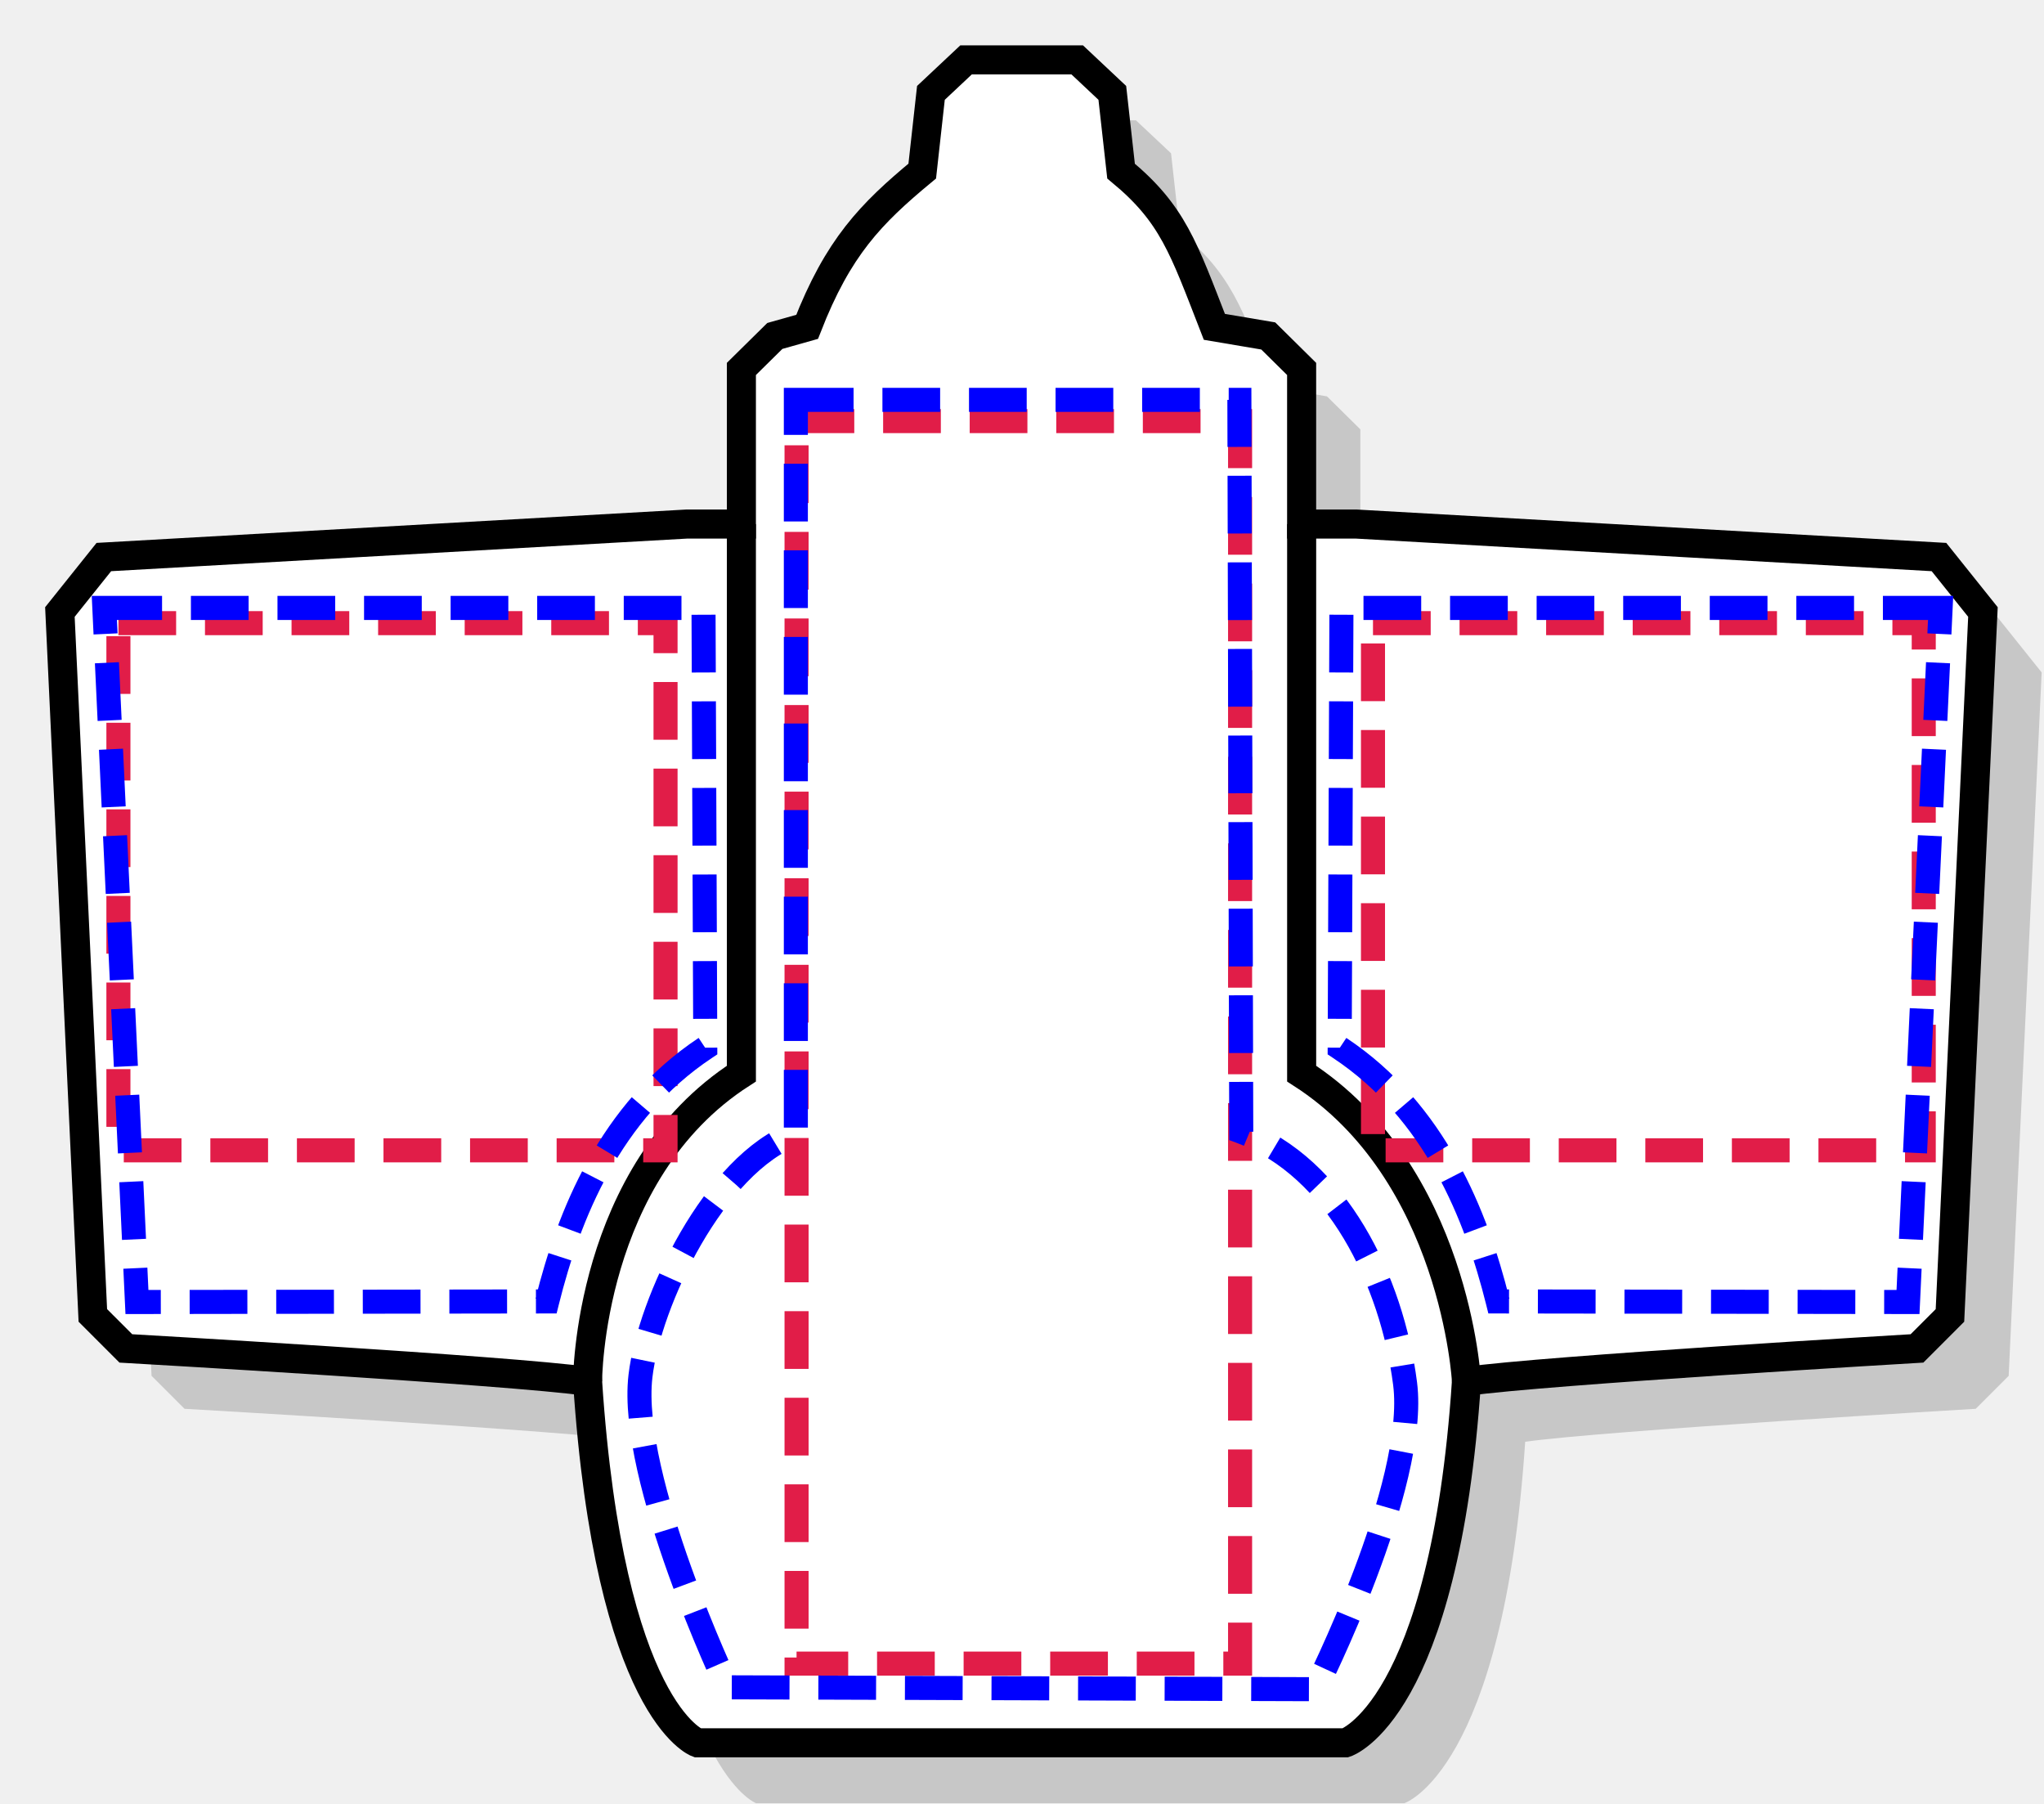
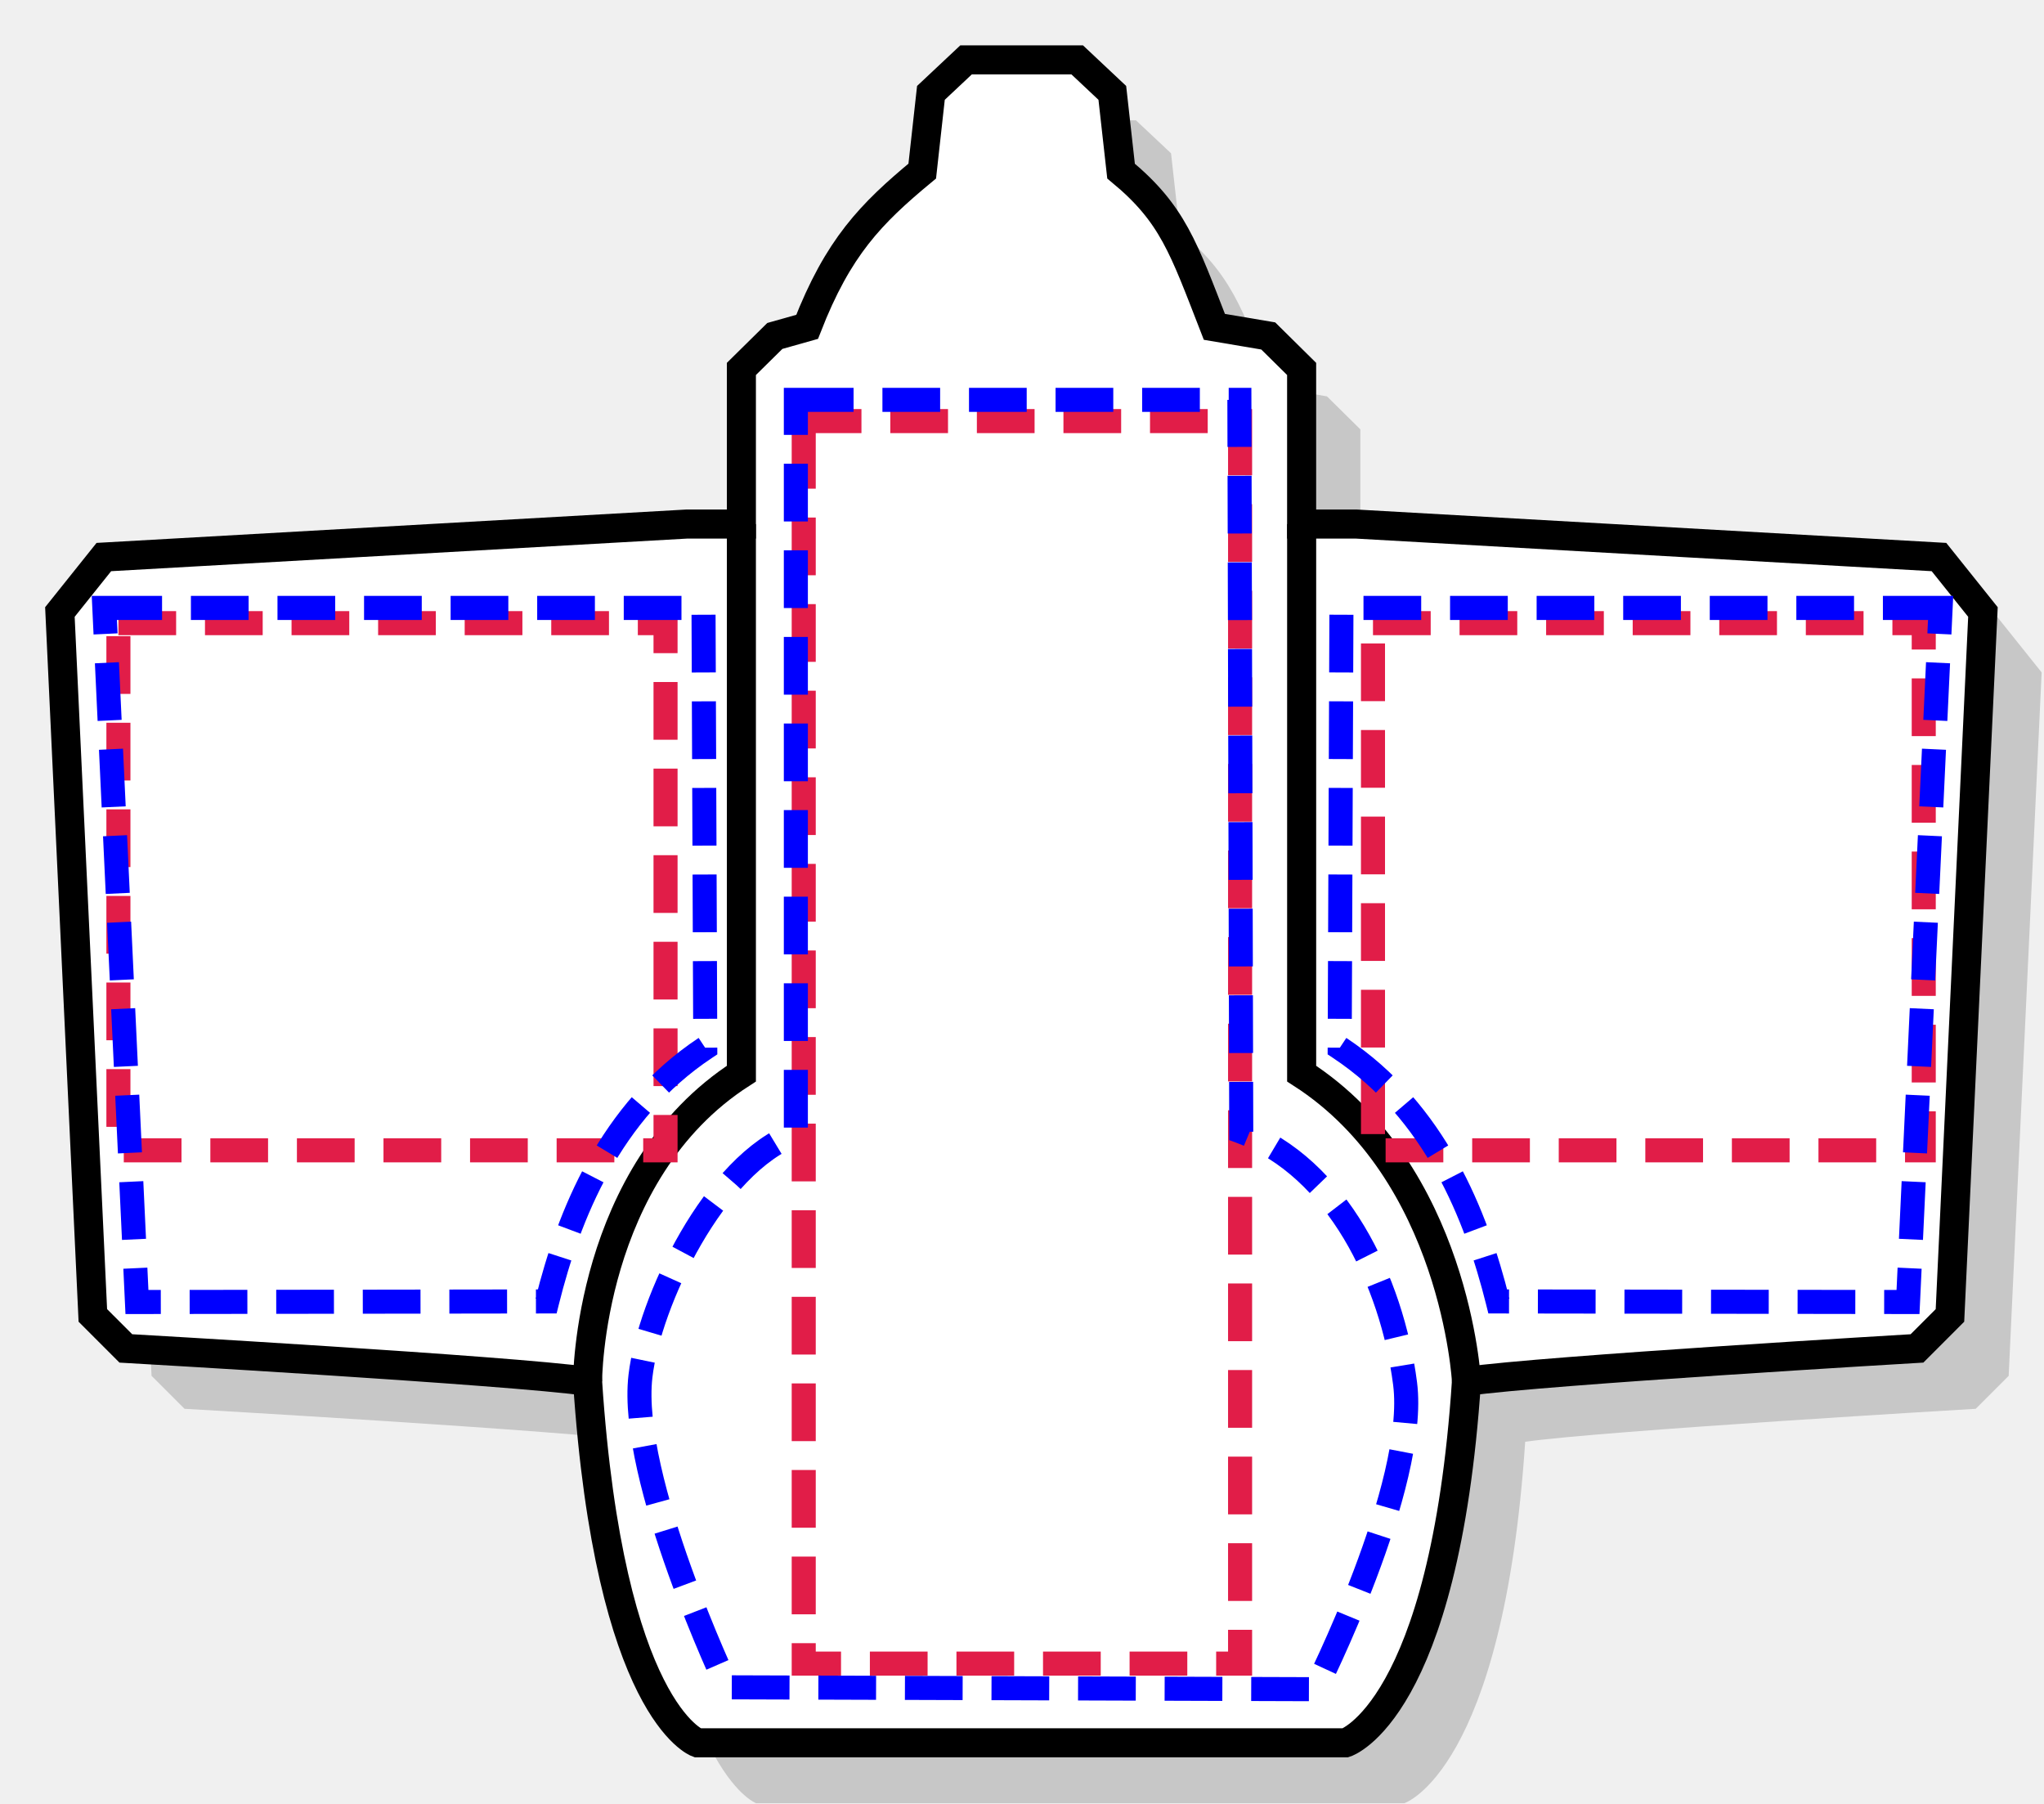
- <svg xmlns="http://www.w3.org/2000/svg" xmlns:ns1="https://boxy-svg.com" width="100%" height="100%" viewBox="0 0 102 90" version="1.1" style="fill-rule:evenodd;clip-rule:evenodd;">
-   <defs>
-     <ns1:guide x="37.373" y="64.96" angle="90" />
-   </defs>
+ <svg xmlns="http://www.w3.org/2000/svg" width="100%" height="100%" viewBox="0 0 102 90" version="1.1" style="fill-rule:evenodd;clip-rule:evenodd;">
  <path id="path56103" d="M99.689,30.806L70.626,29.161L67.884,29.161L67.884,21.421L66.218,19.775L63.53,19.321C61.983,15.349 61.451,13.685 58.873,11.55L58.437,7.648L56.687,6.003L51.137,6.003L49.385,7.648L48.952,11.55C46.374,13.685 44.755,15.349 43.207,19.321L41.596,19.775L39.927,21.421L39.927,29.161L37.186,29.161L8.112,30.806L5.919,33.548L7.563,68.643L9.209,70.288C9.209,70.288 28.412,71.385 32.251,71.933C33.346,88.384 37.734,89.966 37.734,89.966L70.077,89.966C70.077,89.966 75.013,88.384 76.11,71.933C79.949,71.385 98.592,70.288 98.592,70.288L100.237,68.643L101.883,33.548L99.689,30.806Z" style="fill:rgb(199,199,199);fill-rule:nonzero;" />
  <path id="paperdoll-art-armor-LT_R-armorLTR" d="M29.759,73.592L29.759,68.592C29.759,68.592 29.759,58.192 37.459,53.192L37.459,17.962L36.959,18.402L36.959,26.142L34.259,26.142L5.159,27.792L2.959,30.532L4.659,65.592L6.259,67.292C6.259,67.292 25.459,68.392 29.359,68.892C29.459,70.592 29.559,72.192 29.759,73.592Z" style="fill:white;fill-rule:nonzero;" />
  <path id="paperdoll-art-armor-RT_R-armorRTR" d="M64.859,18.352L64.859,53.192C72.559,58.192 73.159,68.592 73.159,68.592L73.159,69.192L73.159,68.892C77.059,68.392 95.659,67.292 95.659,67.292L97.308,65.592L98.949,30.532L96.758,27.792L67.659,26.142L64.959,26.142L64.959,18.402L64.859,18.352Z" style="fill:white;fill-rule:nonzero;" />
  <path id="paperdoll-art-armor-CT_R-armorCTR" d="M48.159,2.992L46.459,4.592L46.059,8.492C43.459,10.692 41.859,12.292 40.259,16.292L38.659,16.792L37.459,17.962L37.459,53.192C29.759,58.192 29.759,68.592 29.759,68.592L29.759,73.592C31.259,85.692 34.759,86.992 34.759,86.992L67.159,86.992C67.159,86.992 71.959,85.392 73.159,69.192L73.159,68.592C73.159,68.592 72.559,58.192 64.859,53.192L64.859,18.352L63.259,16.792L60.559,16.292C59.059,12.292 58.559,10.692 55.959,8.492L55.459,4.592L53.759,2.992L48.159,2.992Z" style="fill:white;fill-rule:nonzero;" />
  <path id="path56621" d="M96.759,27.792L67.696,26.147L64.954,26.147L64.954,18.407L63.288,16.761L60.6,16.307C59.053,12.335 58.521,10.67 55.943,8.536L55.507,4.634L53.757,2.989L48.207,2.989L46.455,4.634L46.022,8.536C43.444,10.67 41.825,12.335 40.277,16.307L38.666,16.761L36.997,18.407L36.997,26.147L34.256,26.147L5.182,27.792L2.989,30.534L4.633,65.629L6.279,67.275C6.279,67.275 25.482,68.371 29.321,68.919C30.416,85.37 34.804,86.952 34.804,86.952L67.147,86.952C67.147,86.952 72.083,85.37 73.18,68.919C77.019,68.371 95.662,67.275 95.662,67.275L97.307,65.629L98.953,30.534L96.759,27.792Z" style="fill:none;fill-rule:nonzero;stroke:black;stroke-width:1.45px;" />
  <path id="path56625" d="M64.955,26.147L64.955,53.565C72.631,58.501 73.181,68.919 73.181,68.919" style="fill:none;fill-rule:nonzero;stroke:black;stroke-width:1.45px;" />
  <path id="path56629" d="M36.997,26.147L36.997,53.565C29.321,58.501 29.321,68.919 29.321,68.919" style="fill:none;fill-rule:nonzero;stroke:black;stroke-width:1.45px;" />
-   <rect x="39.75" y="21.009" width="22.133" height="61.991" style="fill: none; stroke: rgb(225, 29, 72); stroke-width: 1.2px; stroke-dasharray: 2.88, 1.44;" data-canon="armor" data-location="CT_R" />
+   <rect x="40.108" y="21.009" width="21.775" height="61.991" style="fill: none; stroke: rgb(225, 29, 72); stroke-width: 1.2px; stroke-dasharray: 2.88, 1.44;" data-canon="armor" data-location="CT_R" />
  <rect data-canon="armor" data-location="LT_R" x="5.909" y="31.09" width="27.303" height="26.302" style="fill: none; stroke: rgb(225, 29, 72); stroke-width: 1.2px; stroke-dasharray: 2.88, 1.44;" />
  <rect data-canon="armor" data-location="RT_R" x="68.515" y="31.09" width="27.484" height="26.302" style="fill: none; stroke: rgb(225, 29, 72); stroke-width: 1.2px; stroke-dasharray: 2.88, 1.44;" />
  <path d="M 5.207 30.331 L 35.107 30.331 L 35.195 52.284 C 30.432 55.443 28.375 60.651 27.307 64.931 L 6.834 64.96 L 5.207 30.331 Z" style="fill: none; stroke-width: 1.2; stroke-dasharray: 2.88, 1.44; stroke: rgb(0, 0, 255);" data-fill="armor" data-location="LT_R" />
  <path d="M 96.841 30.331 L 66.941 30.331 L 66.853 52.284 C 71.616 55.443 73.673 60.651 74.741 64.931 L 95.214 64.96 L 96.841 30.331 Z" style="fill: none; stroke-width: 1.2; stroke-dasharray: 2.88, 1.44; stroke: rgb(0, 0, 255); transform-origin: 81.847px 47.645px;" data-fill="armor" data-location="RT_R" />
  <path d="M 39.715 19.95 L 61.848 19.95 L 61.941 56.465 C 66.708 58.24 69.459 63.897 70.117 69.031 C 70.766 74.1 65.632 84.277 65.632 84.277 L 36.305 84.183 C 36.305 84.183 31.366 73.75 31.96 68.658 C 32.391 64.96 35.648 58.059 39.715 56.558 L 39.715 19.95 Z" style="fill: none; stroke-width: 1.2; stroke-dasharray: 2.88, 1.44; stroke: rgb(0, 0, 255);" data-fill="armor" data-location="CT_R" />
</svg>
